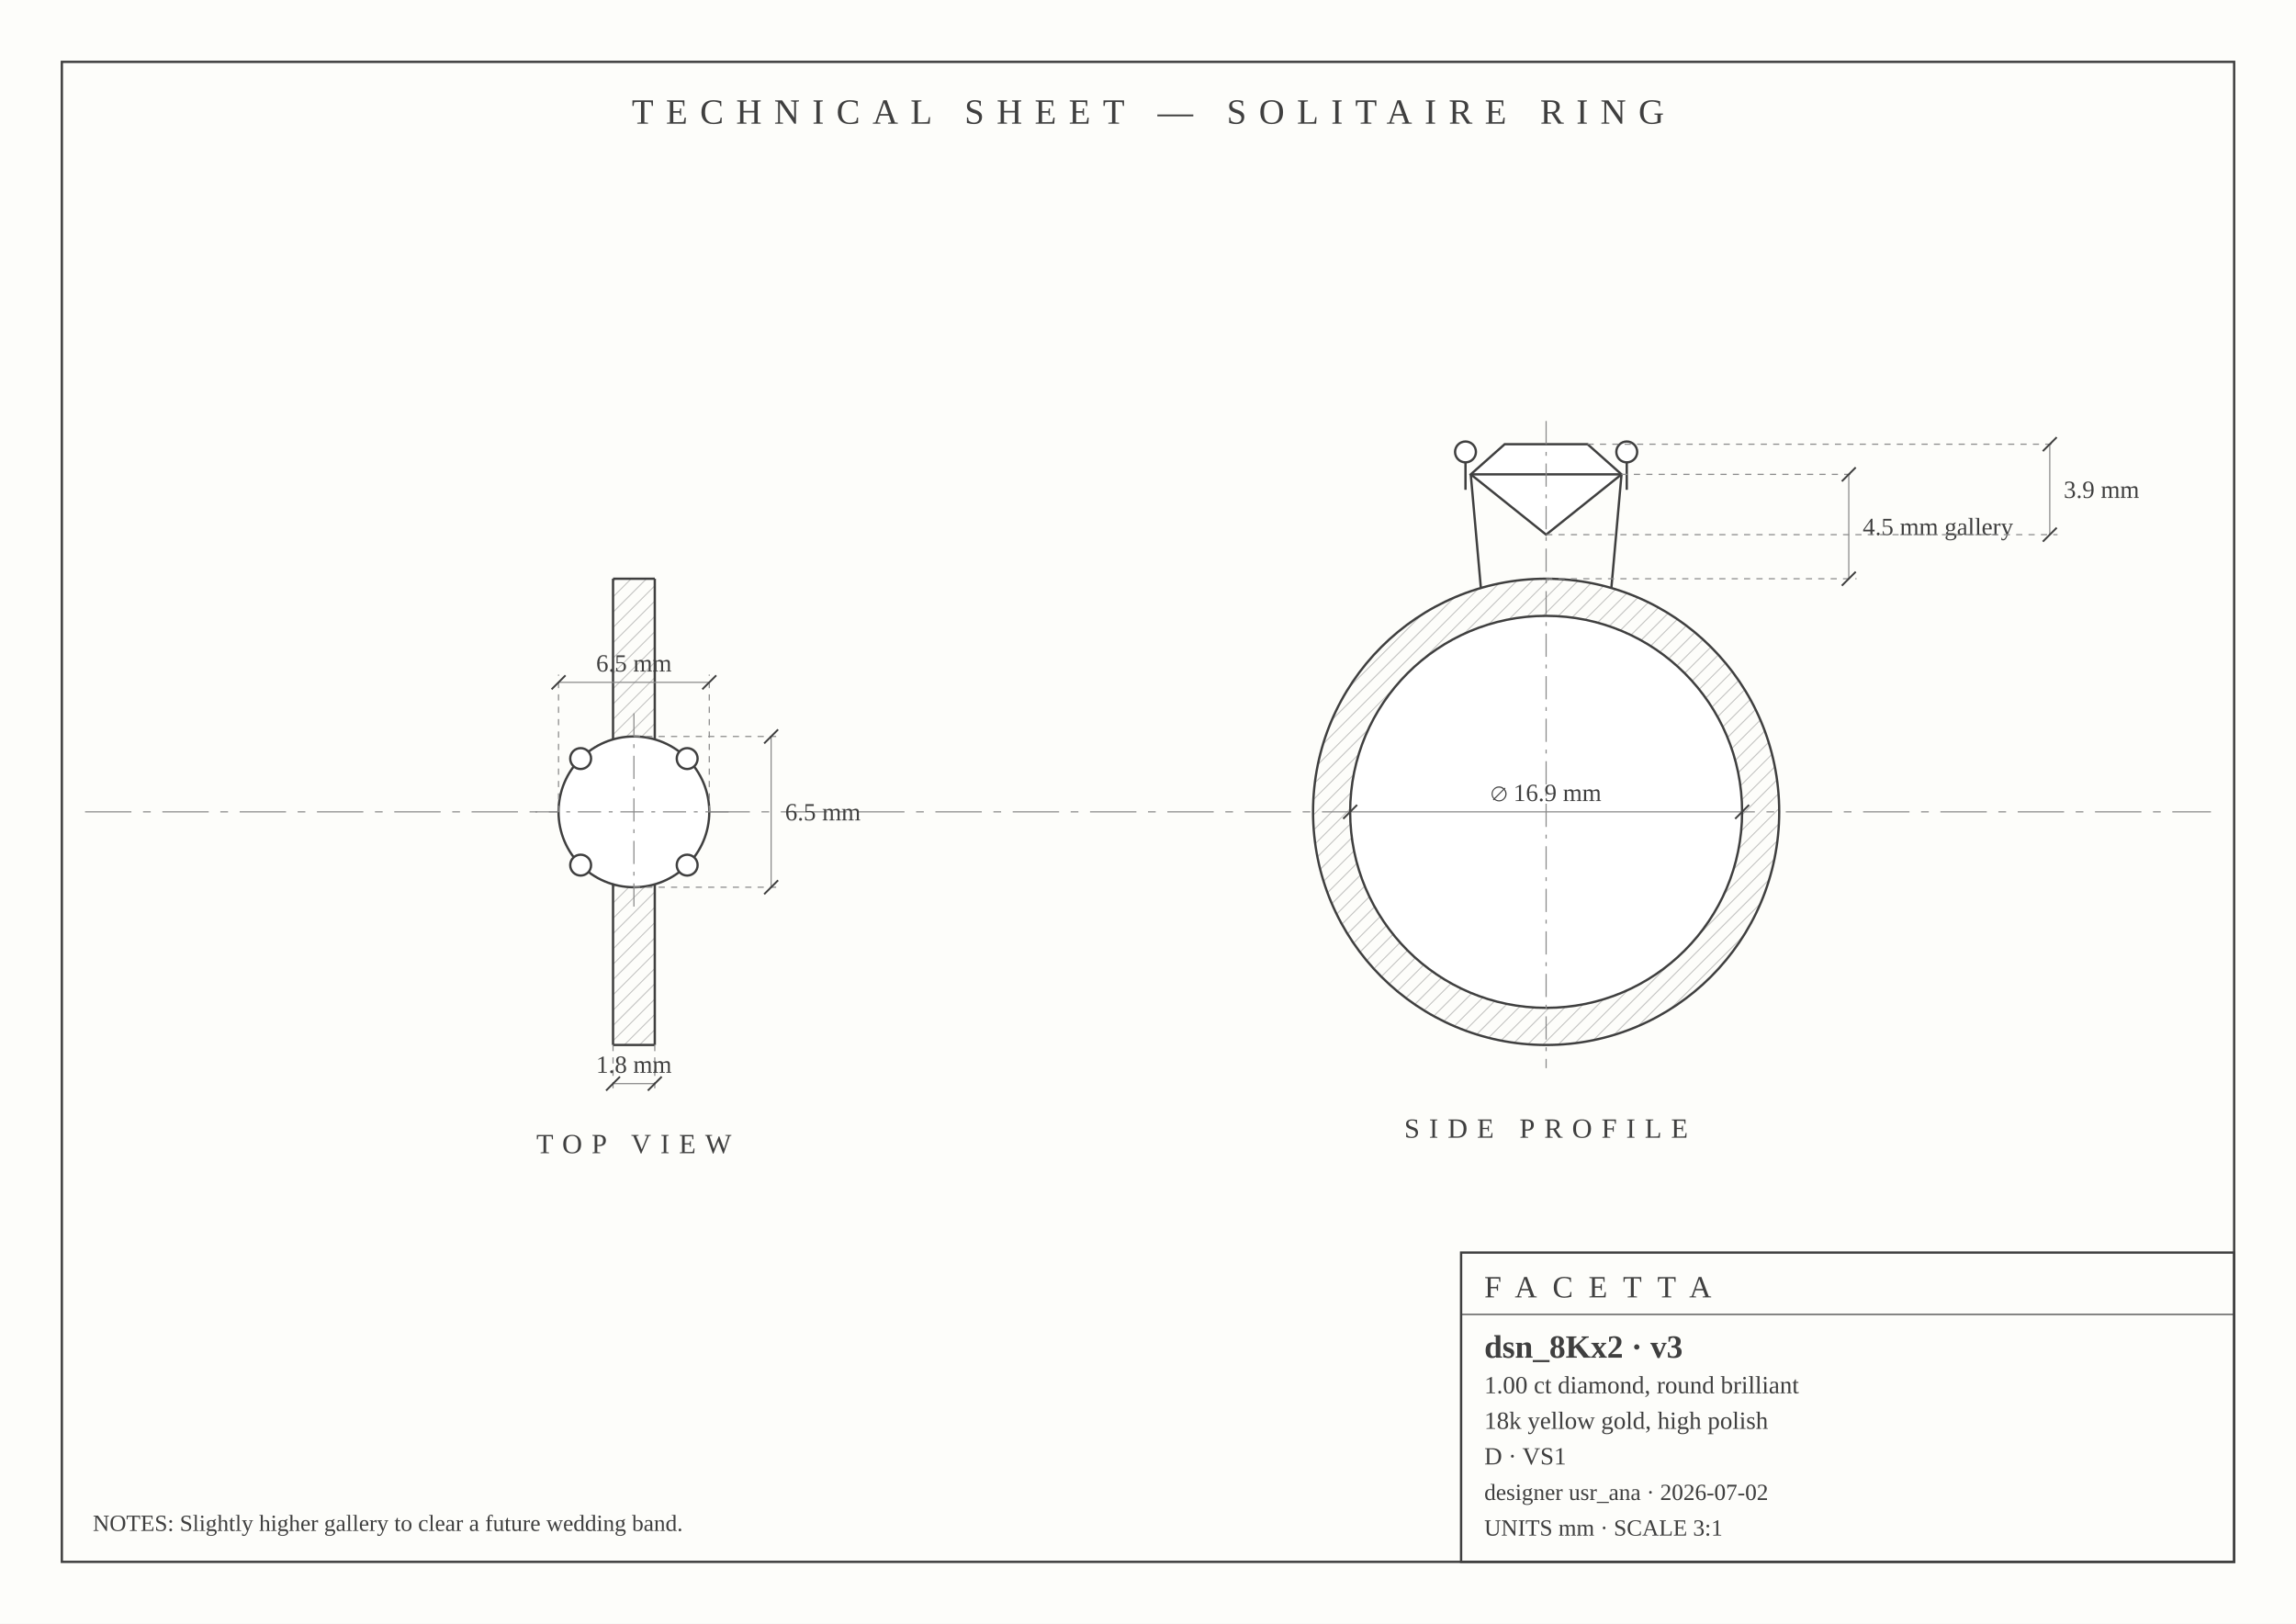
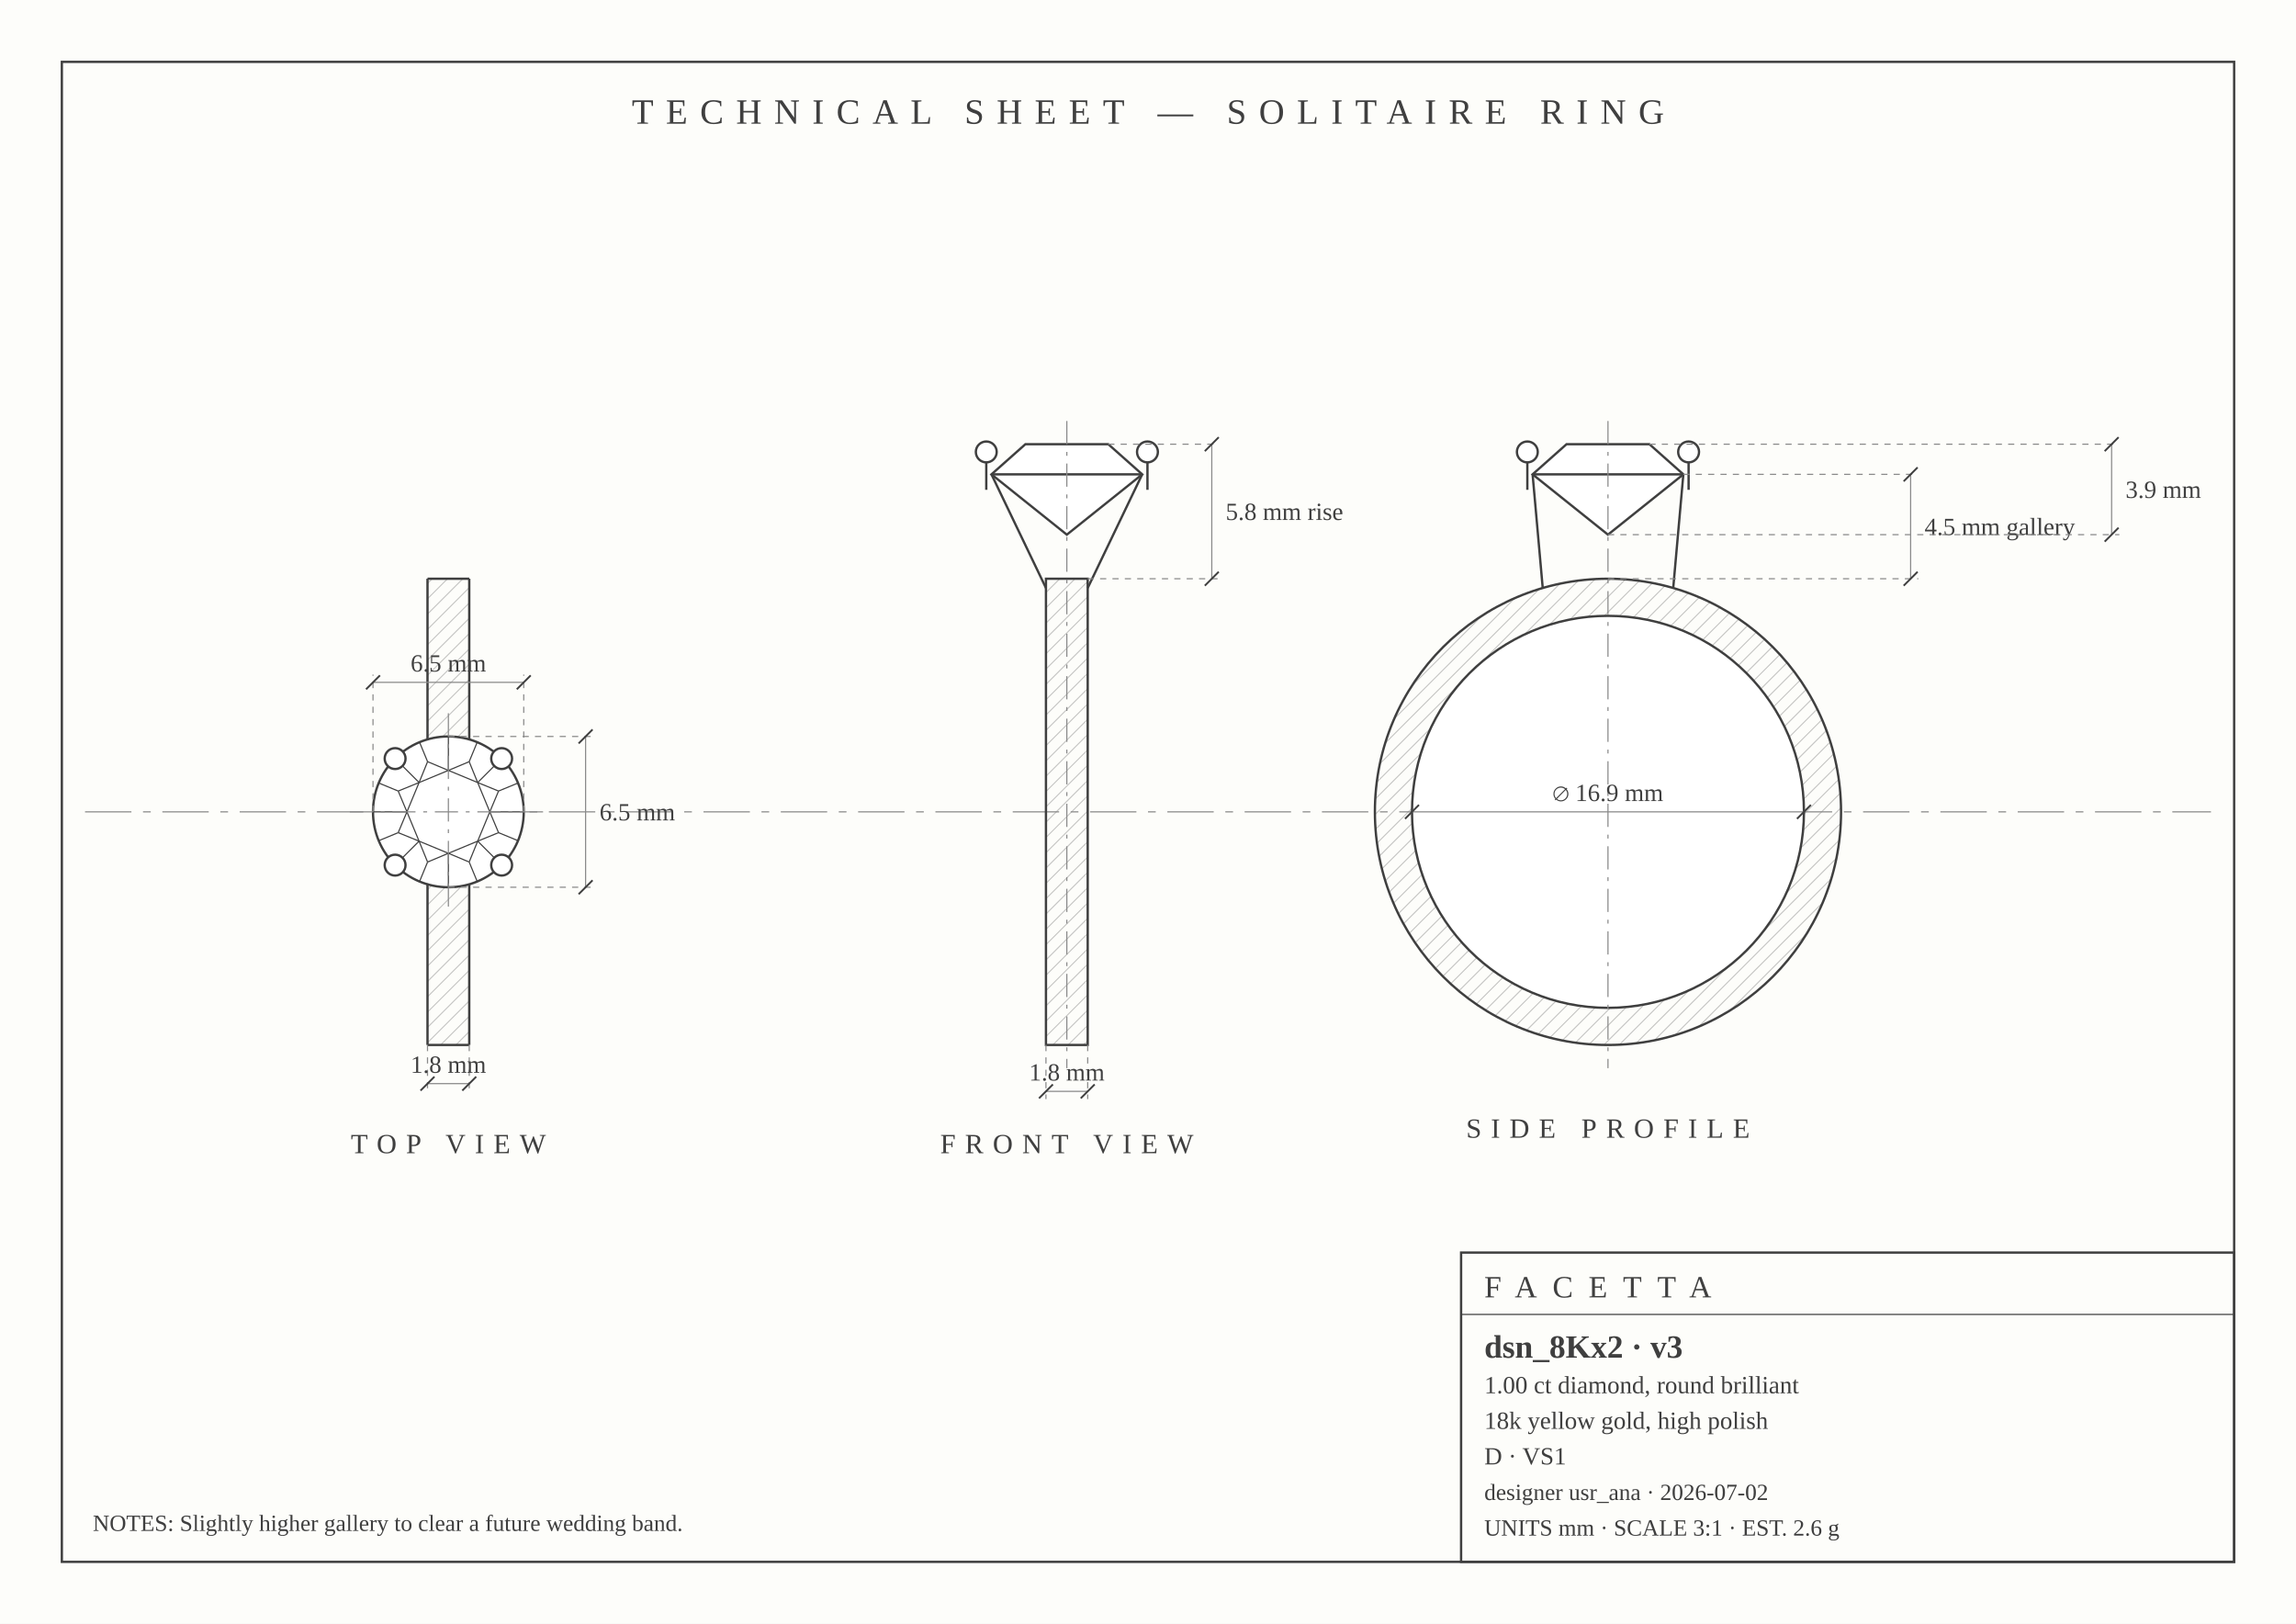
<svg xmlns="http://www.w3.org/2000/svg" viewBox="0 0 297 210" width="297mm" height="210mm" font-family="Georgia, 'Times New Roman', serif">
  <defs>
    <pattern id="hatch" width="1.4" height="1.4" patternTransform="rotate(45)" patternUnits="userSpaceOnUse">
      <line x1="0" y1="0" x2="0" y2="1.4" stroke="#8a8a8a" stroke-width="0.12" />
    </pattern>
  </defs>
  <rect x="0" y="0" width="297" height="210" fill="#fdfdfa" />
  <rect x="8" y="8" width="281" height="194" fill="none" stroke="#3f3f3f" stroke-width="0.3" />
  <text x="148.50" y="16.00" font-family="Georgia, 'Times New Roman', serif" font-size="4.6" fill="#3f3f3f" text-anchor="middle" letter-spacing="1.6">TECHNICAL SHEET — SOLITAIRE RING</text>
  <line x1="11.00" y1="105.00" x2="286.00" y2="105.00" stroke="#8a8a8a" stroke-width="0.15" stroke-dasharray="6 1.5 1 1.5" />
-   <rect x="79.30" y="74.85" width="5.40" height="60.30" fill="url(#hatch)" stroke="none" />
-   <line x1="79.30" y1="74.85" x2="79.30" y2="135.15" stroke="#3f3f3f" stroke-width="0.3" />
-   <line x1="84.70" y1="74.85" x2="84.70" y2="135.15" stroke="#3f3f3f" stroke-width="0.3" />
-   <line x1="79.30" y1="74.85" x2="84.70" y2="74.85" stroke="#3f3f3f" stroke-width="0.3" />
-   <line x1="79.30" y1="135.15" x2="84.70" y2="135.15" stroke="#3f3f3f" stroke-width="0.3" />
-   <ellipse cx="82.00" cy="105.00" rx="9.75" ry="9.75" fill="#ffffff" stroke="#3f3f3f" stroke-width="0.3" />
-   <line x1="82.00" y1="92.25" x2="82.00" y2="117.75" stroke="#8a8a8a" stroke-width="0.15" stroke-dasharray="3 1 0.5 1" />
-   <line x1="69.25" y1="105.00" x2="94.75" y2="105.00" stroke="#8a8a8a" stroke-width="0.15" stroke-dasharray="3 1 0.5 1" />
-   <circle cx="88.89" cy="111.89" r="1.35" fill="#ffffff" stroke="#3f3f3f" stroke-width="0.3" />
-   <circle cx="75.11" cy="111.89" r="1.35" fill="#ffffff" stroke="#3f3f3f" stroke-width="0.3" />
-   <circle cx="75.11" cy="98.11" r="1.35" fill="#ffffff" stroke="#3f3f3f" stroke-width="0.3" />
-   <circle cx="88.89" cy="98.11" r="1.35" fill="#ffffff" stroke="#3f3f3f" stroke-width="0.3" />
-   <line x1="72.25" y1="105.00" x2="72.25" y2="87.25" stroke="#8a8a8a" stroke-width="0.15" stroke-dasharray="0.8 0.8" />
-   <line x1="91.75" y1="105.00" x2="91.75" y2="87.25" stroke="#8a8a8a" stroke-width="0.15" stroke-dasharray="0.8 0.8" />
-   <line x1="72.25" y1="88.25" x2="91.75" y2="88.25" stroke="#8a8a8a" stroke-width="0.15" />
-   <line x1="71.35" y1="89.15" x2="73.15" y2="87.35" stroke="#3f3f3f" stroke-width="0.24" />
-   <line x1="90.85" y1="89.15" x2="92.65" y2="87.35" stroke="#3f3f3f" stroke-width="0.24" />
-   <text x="82.00" y="86.85" font-family="Georgia, 'Times New Roman', serif" font-size="3.2" fill="#3f3f3f" text-anchor="middle">6.5 mm</text>
-   <line x1="82.00" y1="95.25" x2="100.75" y2="95.25" stroke="#8a8a8a" stroke-width="0.15" stroke-dasharray="0.8 0.8" />
-   <line x1="82.00" y1="114.75" x2="100.75" y2="114.75" stroke="#8a8a8a" stroke-width="0.15" stroke-dasharray="0.8 0.8" />
-   <line x1="99.75" y1="95.25" x2="99.75" y2="114.75" stroke="#8a8a8a" stroke-width="0.15" />
-   <line x1="98.85" y1="96.15" x2="100.65" y2="94.35" stroke="#3f3f3f" stroke-width="0.24" />
-   <line x1="98.85" y1="115.65" x2="100.65" y2="113.85" stroke="#3f3f3f" stroke-width="0.24" />
-   <text x="101.55" y="106.10" font-family="Georgia, 'Times New Roman', serif" font-size="3.2" fill="#3f3f3f" text-anchor="start">6.5 mm</text>
-   <line x1="79.30" y1="135.15" x2="79.30" y2="141.15" stroke="#8a8a8a" stroke-width="0.15" stroke-dasharray="0.8 0.8" />
-   <line x1="84.70" y1="135.15" x2="84.70" y2="141.15" stroke="#8a8a8a" stroke-width="0.15" stroke-dasharray="0.8 0.8" />
-   <line x1="79.30" y1="140.15" x2="84.70" y2="140.15" stroke="#8a8a8a" stroke-width="0.15" />
-   <line x1="78.40" y1="141.05" x2="80.20" y2="139.25" stroke="#3f3f3f" stroke-width="0.24" />
-   <line x1="83.80" y1="141.05" x2="85.60" y2="139.25" stroke="#3f3f3f" stroke-width="0.24" />
-   <text x="82.00" y="138.75" font-family="Georgia, 'Times New Roman', serif" font-size="3.2" fill="#3f3f3f" text-anchor="middle">1.8 mm</text>
-   <text x="82.00" y="149.15" font-family="Georgia, 'Times New Roman', serif" font-size="3.6" fill="#3f3f3f" text-anchor="middle" letter-spacing="1.2">TOP VIEW</text>
-   <circle cx="200.00" cy="105.00" r="30.15" fill="url(#hatch)" stroke="#3f3f3f" stroke-width="0.3" />
-   <circle cx="200.00" cy="105.00" r="25.35" fill="#ffffff" stroke="#3f3f3f" stroke-width="0.3" />
-   <line x1="191.56" y1="76.05" x2="190.25" y2="61.35" stroke="#3f3f3f" stroke-width="0.3" />
-   <line x1="208.44" y1="76.05" x2="209.75" y2="61.35" stroke="#3f3f3f" stroke-width="0.3" />
-   <polygon points="194.64,57.45 205.36,57.45 209.75,61.35 200.00,69.15 190.25,61.35" fill="#ffffff" stroke="#3f3f3f" stroke-width="0.3" />
-   <line x1="190.25" y1="61.35" x2="209.75" y2="61.35" stroke="#3f3f3f" stroke-width="0.3" />
-   <line x1="200.00" y1="54.45" x2="200.00" y2="138.15" stroke="#8a8a8a" stroke-width="0.15" stroke-dasharray="3 1 0.5 1" />
-   <line x1="189.57" y1="63.35" x2="189.57" y2="58.45" stroke="#3f3f3f" stroke-width="0.3" />
-   <circle cx="189.57" cy="58.45" r="1.35" fill="#ffffff" stroke="#3f3f3f" stroke-width="0.3" />
-   <line x1="210.43" y1="63.35" x2="210.43" y2="58.45" stroke="#3f3f3f" stroke-width="0.3" />
-   <circle cx="210.43" cy="58.45" r="1.35" fill="#ffffff" stroke="#3f3f3f" stroke-width="0.3" />
-   <line x1="174.65" y1="105.00" x2="225.35" y2="105.00" stroke="#8a8a8a" stroke-width="0.15" />
-   <line x1="173.75" y1="105.90" x2="175.55" y2="104.10" stroke="#3f3f3f" stroke-width="0.24" />
-   <line x1="224.45" y1="105.90" x2="226.25" y2="104.10" stroke="#3f3f3f" stroke-width="0.24" />
-   <text x="200.00" y="103.60" font-family="Georgia, 'Times New Roman', serif" font-size="3.2" fill="#3f3f3f" text-anchor="middle">⌀ 16.9 mm</text>
-   <line x1="209.75" y1="61.35" x2="240.15" y2="61.35" stroke="#8a8a8a" stroke-width="0.15" stroke-dasharray="0.8 0.8" />
-   <line x1="200.00" y1="74.85" x2="240.15" y2="74.85" stroke="#8a8a8a" stroke-width="0.15" stroke-dasharray="0.8 0.8" />
-   <line x1="239.15" y1="61.35" x2="239.15" y2="74.85" stroke="#8a8a8a" stroke-width="0.15" />
-   <line x1="238.25" y1="62.25" x2="240.05" y2="60.45" stroke="#3f3f3f" stroke-width="0.24" />
-   <line x1="238.25" y1="75.75" x2="240.05" y2="73.95" stroke="#3f3f3f" stroke-width="0.24" />
-   <text x="240.95" y="69.20" font-family="Georgia, 'Times New Roman', serif" font-size="3.2" fill="#3f3f3f" text-anchor="start">4.5 mm gallery</text>
-   <line x1="205.36" y1="57.45" x2="266.15" y2="57.45" stroke="#8a8a8a" stroke-width="0.15" stroke-dasharray="0.8 0.8" />
-   <line x1="200.00" y1="69.15" x2="266.15" y2="69.15" stroke="#8a8a8a" stroke-width="0.15" stroke-dasharray="0.8 0.8" />
-   <line x1="265.15" y1="57.45" x2="265.15" y2="69.15" stroke="#8a8a8a" stroke-width="0.15" />
-   <line x1="264.25" y1="58.35" x2="266.05" y2="56.55" stroke="#3f3f3f" stroke-width="0.24" />
-   <line x1="264.25" y1="70.05" x2="266.05" y2="68.25" stroke="#3f3f3f" stroke-width="0.24" />
-   <text x="266.95" y="64.40" font-family="Georgia, 'Times New Roman', serif" font-size="3.2" fill="#3f3f3f" text-anchor="start">3.9 mm</text>
-   <text x="200.00" y="147.15" font-family="Georgia, 'Times New Roman', serif" font-size="3.6" fill="#3f3f3f" text-anchor="middle" letter-spacing="1.2">SIDE PROFILE</text>
+   <rect x="55.30" y="74.85" width="5.40" height="60.30" fill="url(#hatch)" stroke="none" />
+   <line x1="55.30" y1="74.85" x2="55.30" y2="135.15" stroke="#3f3f3f" stroke-width="0.3" />
+   <line x1="60.70" y1="74.85" x2="60.70" y2="135.15" stroke="#3f3f3f" stroke-width="0.3" />
+   <line x1="55.30" y1="74.85" x2="60.70" y2="74.85" stroke="#3f3f3f" stroke-width="0.3" />
+   <line x1="55.30" y1="135.15" x2="60.70" y2="135.15" stroke="#3f3f3f" stroke-width="0.3" />
+   <ellipse cx="58.00" cy="105.00" rx="9.75" ry="9.75" fill="#ffffff" stroke="#3f3f3f" stroke-width="0.3" />
+   <polygon points="63.36,105.00 61.79,108.79 58.00,110.36 54.21,108.79 52.64,105.00 54.21,101.21 58.00,99.64 61.79,101.21" fill="none" stroke="#3f3f3f" stroke-width="0.15" />
+   <line x1="63.36" y1="105.00" x2="67.75" y2="105.00" stroke="#3f3f3f" stroke-width="0.15" />
+   <line x1="63.36" y1="105.00" x2="64.49" y2="107.69" stroke="#3f3f3f" stroke-width="0.15" />
+   <line x1="61.79" y1="108.79" x2="64.49" y2="107.69" stroke="#3f3f3f" stroke-width="0.15" />
+   <line x1="64.49" y1="107.69" x2="67.01" y2="108.73" stroke="#3f3f3f" stroke-width="0.15" />
+   <line x1="61.79" y1="108.79" x2="64.89" y2="111.89" stroke="#3f3f3f" stroke-width="0.15" />
+   <line x1="61.79" y1="108.79" x2="60.69" y2="111.49" stroke="#3f3f3f" stroke-width="0.15" />
+   <line x1="58.00" y1="110.36" x2="60.69" y2="111.49" stroke="#3f3f3f" stroke-width="0.15" />
+   <line x1="60.69" y1="111.49" x2="61.73" y2="114.01" stroke="#3f3f3f" stroke-width="0.15" />
+   <line x1="58.00" y1="110.36" x2="58.00" y2="114.75" stroke="#3f3f3f" stroke-width="0.15" />
+   <line x1="58.00" y1="110.36" x2="55.31" y2="111.49" stroke="#3f3f3f" stroke-width="0.15" />
+   <line x1="54.21" y1="108.79" x2="55.31" y2="111.49" stroke="#3f3f3f" stroke-width="0.15" />
+   <line x1="55.31" y1="111.49" x2="54.27" y2="114.01" stroke="#3f3f3f" stroke-width="0.15" />
+   <line x1="54.21" y1="108.79" x2="51.11" y2="111.89" stroke="#3f3f3f" stroke-width="0.15" />
+   <line x1="54.21" y1="108.79" x2="51.51" y2="107.69" stroke="#3f3f3f" stroke-width="0.15" />
+   <line x1="52.64" y1="105.00" x2="51.51" y2="107.69" stroke="#3f3f3f" stroke-width="0.15" />
+   <line x1="51.51" y1="107.69" x2="48.99" y2="108.73" stroke="#3f3f3f" stroke-width="0.15" />
+   <line x1="52.64" y1="105.00" x2="48.25" y2="105.00" stroke="#3f3f3f" stroke-width="0.15" />
+   <line x1="52.64" y1="105.00" x2="51.51" y2="102.31" stroke="#3f3f3f" stroke-width="0.15" />
+   <line x1="54.21" y1="101.21" x2="51.51" y2="102.31" stroke="#3f3f3f" stroke-width="0.15" />
+   <line x1="51.51" y1="102.31" x2="48.99" y2="101.27" stroke="#3f3f3f" stroke-width="0.15" />
+   <line x1="54.21" y1="101.21" x2="51.11" y2="98.11" stroke="#3f3f3f" stroke-width="0.15" />
+   <line x1="54.21" y1="101.21" x2="55.31" y2="98.51" stroke="#3f3f3f" stroke-width="0.15" />
+   <line x1="58.00" y1="99.64" x2="55.31" y2="98.51" stroke="#3f3f3f" stroke-width="0.15" />
+   <line x1="55.31" y1="98.51" x2="54.27" y2="95.99" stroke="#3f3f3f" stroke-width="0.15" />
+   <line x1="58.00" y1="99.64" x2="58.00" y2="95.25" stroke="#3f3f3f" stroke-width="0.15" />
+   <line x1="58.00" y1="99.64" x2="60.69" y2="98.51" stroke="#3f3f3f" stroke-width="0.15" />
+   <line x1="61.79" y1="101.21" x2="60.69" y2="98.51" stroke="#3f3f3f" stroke-width="0.15" />
+   <line x1="60.69" y1="98.51" x2="61.73" y2="95.99" stroke="#3f3f3f" stroke-width="0.15" />
+   <line x1="61.79" y1="101.21" x2="64.89" y2="98.11" stroke="#3f3f3f" stroke-width="0.15" />
+   <line x1="61.79" y1="101.21" x2="64.49" y2="102.31" stroke="#3f3f3f" stroke-width="0.15" />
+   <line x1="63.36" y1="105.00" x2="64.49" y2="102.31" stroke="#3f3f3f" stroke-width="0.15" />
+   <line x1="64.49" y1="102.31" x2="67.01" y2="101.27" stroke="#3f3f3f" stroke-width="0.15" />
+   <line x1="58.00" y1="92.25" x2="58.00" y2="117.75" stroke="#8a8a8a" stroke-width="0.15" stroke-dasharray="3 1 0.5 1" />
+   <line x1="45.25" y1="105.00" x2="70.75" y2="105.00" stroke="#8a8a8a" stroke-width="0.15" stroke-dasharray="3 1 0.5 1" />
+   <circle cx="64.89" cy="111.89" r="1.35" fill="#ffffff" stroke="#3f3f3f" stroke-width="0.3" />
+   <circle cx="51.11" cy="111.89" r="1.35" fill="#ffffff" stroke="#3f3f3f" stroke-width="0.3" />
+   <circle cx="51.11" cy="98.11" r="1.35" fill="#ffffff" stroke="#3f3f3f" stroke-width="0.3" />
+   <circle cx="64.89" cy="98.11" r="1.35" fill="#ffffff" stroke="#3f3f3f" stroke-width="0.3" />
+   <line x1="48.25" y1="105.00" x2="48.25" y2="87.25" stroke="#8a8a8a" stroke-width="0.15" stroke-dasharray="0.8 0.8" />
+   <line x1="67.75" y1="105.00" x2="67.75" y2="87.25" stroke="#8a8a8a" stroke-width="0.15" stroke-dasharray="0.8 0.8" />
+   <line x1="48.25" y1="88.25" x2="67.75" y2="88.25" stroke="#8a8a8a" stroke-width="0.15" />
+   <line x1="47.35" y1="89.15" x2="49.15" y2="87.35" stroke="#3f3f3f" stroke-width="0.24" />
+   <line x1="66.85" y1="89.15" x2="68.65" y2="87.35" stroke="#3f3f3f" stroke-width="0.24" />
+   <text x="58.00" y="86.85" font-family="Georgia, 'Times New Roman', serif" font-size="3.2" fill="#3f3f3f" text-anchor="middle">6.5 mm</text>
+   <line x1="58.00" y1="95.25" x2="76.75" y2="95.25" stroke="#8a8a8a" stroke-width="0.15" stroke-dasharray="0.8 0.8" />
+   <line x1="58.00" y1="114.75" x2="76.75" y2="114.75" stroke="#8a8a8a" stroke-width="0.15" stroke-dasharray="0.8 0.8" />
+   <line x1="75.75" y1="95.25" x2="75.75" y2="114.75" stroke="#8a8a8a" stroke-width="0.15" />
+   <line x1="74.85" y1="96.15" x2="76.65" y2="94.35" stroke="#3f3f3f" stroke-width="0.24" />
+   <line x1="74.85" y1="115.65" x2="76.65" y2="113.85" stroke="#3f3f3f" stroke-width="0.24" />
+   <text x="77.55" y="106.10" font-family="Georgia, 'Times New Roman', serif" font-size="3.2" fill="#3f3f3f" text-anchor="start">6.5 mm</text>
+   <line x1="55.30" y1="135.15" x2="55.30" y2="141.15" stroke="#8a8a8a" stroke-width="0.15" stroke-dasharray="0.8 0.8" />
+   <line x1="60.70" y1="135.15" x2="60.70" y2="141.15" stroke="#8a8a8a" stroke-width="0.15" stroke-dasharray="0.8 0.8" />
+   <line x1="55.30" y1="140.15" x2="60.70" y2="140.15" stroke="#8a8a8a" stroke-width="0.15" />
+   <line x1="54.40" y1="141.05" x2="56.20" y2="139.25" stroke="#3f3f3f" stroke-width="0.24" />
+   <line x1="59.80" y1="141.05" x2="61.60" y2="139.25" stroke="#3f3f3f" stroke-width="0.24" />
+   <text x="58.00" y="138.75" font-family="Georgia, 'Times New Roman', serif" font-size="3.2" fill="#3f3f3f" text-anchor="middle">1.8 mm</text>
+   <text x="58.00" y="149.15" font-family="Georgia, 'Times New Roman', serif" font-size="3.6" fill="#3f3f3f" text-anchor="middle" letter-spacing="1.2">TOP VIEW</text>
+   <rect x="135.30" y="74.85" width="5.40" height="60.30" fill="url(#hatch)" stroke="#3f3f3f" stroke-width="0.3" />
+   <line x1="135.30" y1="76.05" x2="128.25" y2="61.35" stroke="#3f3f3f" stroke-width="0.3" />
+   <line x1="140.70" y1="76.05" x2="147.75" y2="61.35" stroke="#3f3f3f" stroke-width="0.3" />
+   <polygon points="132.64,57.45 143.36,57.45 147.75,61.35 138.00,69.15 128.25,61.35" fill="#ffffff" stroke="#3f3f3f" stroke-width="0.3" />
+   <line x1="128.25" y1="61.35" x2="147.75" y2="61.35" stroke="#3f3f3f" stroke-width="0.3" />
+   <line x1="138.00" y1="54.45" x2="138.00" y2="138.15" stroke="#8a8a8a" stroke-width="0.15" stroke-dasharray="3 1 0.5 1" />
+   <line x1="127.58" y1="63.35" x2="127.58" y2="58.45" stroke="#3f3f3f" stroke-width="0.3" />
+   <circle cx="127.58" cy="58.45" r="1.35" fill="#ffffff" stroke="#3f3f3f" stroke-width="0.3" />
+   <line x1="148.43" y1="63.35" x2="148.43" y2="58.45" stroke="#3f3f3f" stroke-width="0.3" />
+   <circle cx="148.43" cy="58.45" r="1.35" fill="#ffffff" stroke="#3f3f3f" stroke-width="0.3" />
+   <line x1="143.36" y1="57.45" x2="157.75" y2="57.45" stroke="#8a8a8a" stroke-width="0.15" stroke-dasharray="0.8 0.8" />
+   <line x1="140.70" y1="74.85" x2="157.75" y2="74.85" stroke="#8a8a8a" stroke-width="0.15" stroke-dasharray="0.8 0.8" />
+   <line x1="156.75" y1="57.45" x2="156.75" y2="74.85" stroke="#8a8a8a" stroke-width="0.15" />
+   <line x1="155.85" y1="58.35" x2="157.65" y2="56.55" stroke="#3f3f3f" stroke-width="0.24" />
+   <line x1="155.85" y1="75.75" x2="157.65" y2="73.95" stroke="#3f3f3f" stroke-width="0.24" />
+   <text x="158.55" y="67.25" font-family="Georgia, 'Times New Roman', serif" font-size="3.2" fill="#3f3f3f" text-anchor="start">5.8 mm rise</text>
+   <line x1="135.30" y1="135.15" x2="135.30" y2="142.15" stroke="#8a8a8a" stroke-width="0.15" stroke-dasharray="0.8 0.8" />
+   <line x1="140.70" y1="135.15" x2="140.70" y2="142.15" stroke="#8a8a8a" stroke-width="0.15" stroke-dasharray="0.8 0.8" />
+   <line x1="135.30" y1="141.15" x2="140.70" y2="141.15" stroke="#8a8a8a" stroke-width="0.15" />
+   <line x1="134.40" y1="142.05" x2="136.20" y2="140.25" stroke="#3f3f3f" stroke-width="0.24" />
+   <line x1="139.80" y1="142.05" x2="141.60" y2="140.25" stroke="#3f3f3f" stroke-width="0.24" />
+   <text x="138.00" y="139.75" font-family="Georgia, 'Times New Roman', serif" font-size="3.2" fill="#3f3f3f" text-anchor="middle">1.8 mm</text>
+   <text x="138.00" y="149.15" font-family="Georgia, 'Times New Roman', serif" font-size="3.6" fill="#3f3f3f" text-anchor="middle" letter-spacing="1.2">FRONT VIEW</text>
+   <circle cx="208.00" cy="105.00" r="30.15" fill="url(#hatch)" stroke="#3f3f3f" stroke-width="0.3" />
+   <circle cx="208.00" cy="105.00" r="25.35" fill="#ffffff" stroke="#3f3f3f" stroke-width="0.3" />
+   <line x1="199.56" y1="76.05" x2="198.25" y2="61.35" stroke="#3f3f3f" stroke-width="0.3" />
+   <line x1="216.44" y1="76.05" x2="217.75" y2="61.35" stroke="#3f3f3f" stroke-width="0.3" />
+   <polygon points="202.64,57.45 213.36,57.45 217.75,61.35 208.00,69.15 198.25,61.35" fill="#ffffff" stroke="#3f3f3f" stroke-width="0.3" />
+   <line x1="198.25" y1="61.35" x2="217.75" y2="61.35" stroke="#3f3f3f" stroke-width="0.3" />
+   <line x1="208.00" y1="54.45" x2="208.00" y2="138.15" stroke="#8a8a8a" stroke-width="0.15" stroke-dasharray="3 1 0.5 1" />
+   <line x1="197.57" y1="63.35" x2="197.57" y2="58.45" stroke="#3f3f3f" stroke-width="0.3" />
+   <circle cx="197.57" cy="58.45" r="1.35" fill="#ffffff" stroke="#3f3f3f" stroke-width="0.3" />
+   <line x1="218.43" y1="63.35" x2="218.43" y2="58.45" stroke="#3f3f3f" stroke-width="0.3" />
+   <circle cx="218.43" cy="58.45" r="1.35" fill="#ffffff" stroke="#3f3f3f" stroke-width="0.3" />
+   <line x1="182.65" y1="105.00" x2="233.35" y2="105.00" stroke="#8a8a8a" stroke-width="0.15" />
+   <line x1="181.75" y1="105.90" x2="183.55" y2="104.10" stroke="#3f3f3f" stroke-width="0.24" />
+   <line x1="232.45" y1="105.90" x2="234.25" y2="104.10" stroke="#3f3f3f" stroke-width="0.24" />
+   <text x="208.00" y="103.60" font-family="Georgia, 'Times New Roman', serif" font-size="3.2" fill="#3f3f3f" text-anchor="middle">⌀ 16.9 mm</text>
+   <line x1="217.75" y1="61.35" x2="248.15" y2="61.35" stroke="#8a8a8a" stroke-width="0.15" stroke-dasharray="0.8 0.8" />
+   <line x1="208.00" y1="74.85" x2="248.15" y2="74.85" stroke="#8a8a8a" stroke-width="0.15" stroke-dasharray="0.8 0.8" />
+   <line x1="247.15" y1="61.35" x2="247.15" y2="74.85" stroke="#8a8a8a" stroke-width="0.15" />
+   <line x1="246.25" y1="62.25" x2="248.05" y2="60.45" stroke="#3f3f3f" stroke-width="0.24" />
+   <line x1="246.25" y1="75.75" x2="248.05" y2="73.95" stroke="#3f3f3f" stroke-width="0.24" />
+   <text x="248.95" y="69.20" font-family="Georgia, 'Times New Roman', serif" font-size="3.2" fill="#3f3f3f" text-anchor="start">4.5 mm gallery</text>
+   <line x1="213.36" y1="57.45" x2="274.15" y2="57.45" stroke="#8a8a8a" stroke-width="0.15" stroke-dasharray="0.8 0.8" />
+   <line x1="208.00" y1="69.15" x2="274.15" y2="69.15" stroke="#8a8a8a" stroke-width="0.15" stroke-dasharray="0.8 0.8" />
+   <line x1="273.15" y1="57.45" x2="273.15" y2="69.15" stroke="#8a8a8a" stroke-width="0.15" />
+   <line x1="272.25" y1="58.35" x2="274.05" y2="56.55" stroke="#3f3f3f" stroke-width="0.24" />
+   <line x1="272.25" y1="70.05" x2="274.05" y2="68.25" stroke="#3f3f3f" stroke-width="0.24" />
+   <text x="274.95" y="64.40" font-family="Georgia, 'Times New Roman', serif" font-size="3.2" fill="#3f3f3f" text-anchor="start">3.9 mm</text>
+   <text x="208.00" y="147.15" font-family="Georgia, 'Times New Roman', serif" font-size="3.6" fill="#3f3f3f" text-anchor="middle" letter-spacing="1.2">SIDE PROFILE</text>
  <rect x="189.00" y="162.00" width="100" height="40" fill="none" stroke="#3f3f3f" stroke-width="0.3" />
  <line x1="189.00" y1="170.00" x2="289.00" y2="170.00" stroke="#3f3f3f" stroke-width="0.15" />
  <text x="192.00" y="167.80" font-family="Georgia, 'Times New Roman', serif" font-size="4.0" fill="#3f3f3f" text-anchor="start" letter-spacing="2.0">FACETTA</text>
  <text x="192.00" y="175.60" font-family="Georgia, 'Times New Roman', serif" font-size="4.2" fill="#3f3f3f" text-anchor="start" font-weight="bold">dsn_8Kx2  ·  v3</text>
  <text x="192.00" y="180.20" font-family="Georgia, 'Times New Roman', serif" font-size="3.2" fill="#3f3f3f" text-anchor="start">1.00 ct diamond, round brilliant</text>
  <text x="192.00" y="184.80" font-family="Georgia, 'Times New Roman', serif" font-size="3.2" fill="#3f3f3f" text-anchor="start">18k yellow gold, high polish</text>
  <text x="192.00" y="189.40" font-family="Georgia, 'Times New Roman', serif" font-size="3.2" fill="#3f3f3f" text-anchor="start">D  ·  VS1</text>
  <text x="192.00" y="194.00" font-family="Georgia, 'Times New Roman', serif" font-size="3.0" fill="#3f3f3f" text-anchor="start">designer usr_ana  ·  2026-07-02</text>
-   <text x="192.00" y="198.60" font-family="Georgia, 'Times New Roman', serif" font-size="3.0" fill="#3f3f3f" text-anchor="start">UNITS mm  ·  SCALE 3:1</text>
+   <text x="192.00" y="198.60" font-family="Georgia, 'Times New Roman', serif" font-size="3.0" fill="#3f3f3f" text-anchor="start">UNITS mm  ·  SCALE 3:1  ·  EST. 2.6 g</text>
  <text x="12.00" y="198.00" font-family="Georgia, 'Times New Roman', serif" font-size="3.0" fill="#3f3f3f" text-anchor="start">NOTES: Slightly higher gallery to clear a future wedding band.</text>
</svg>
